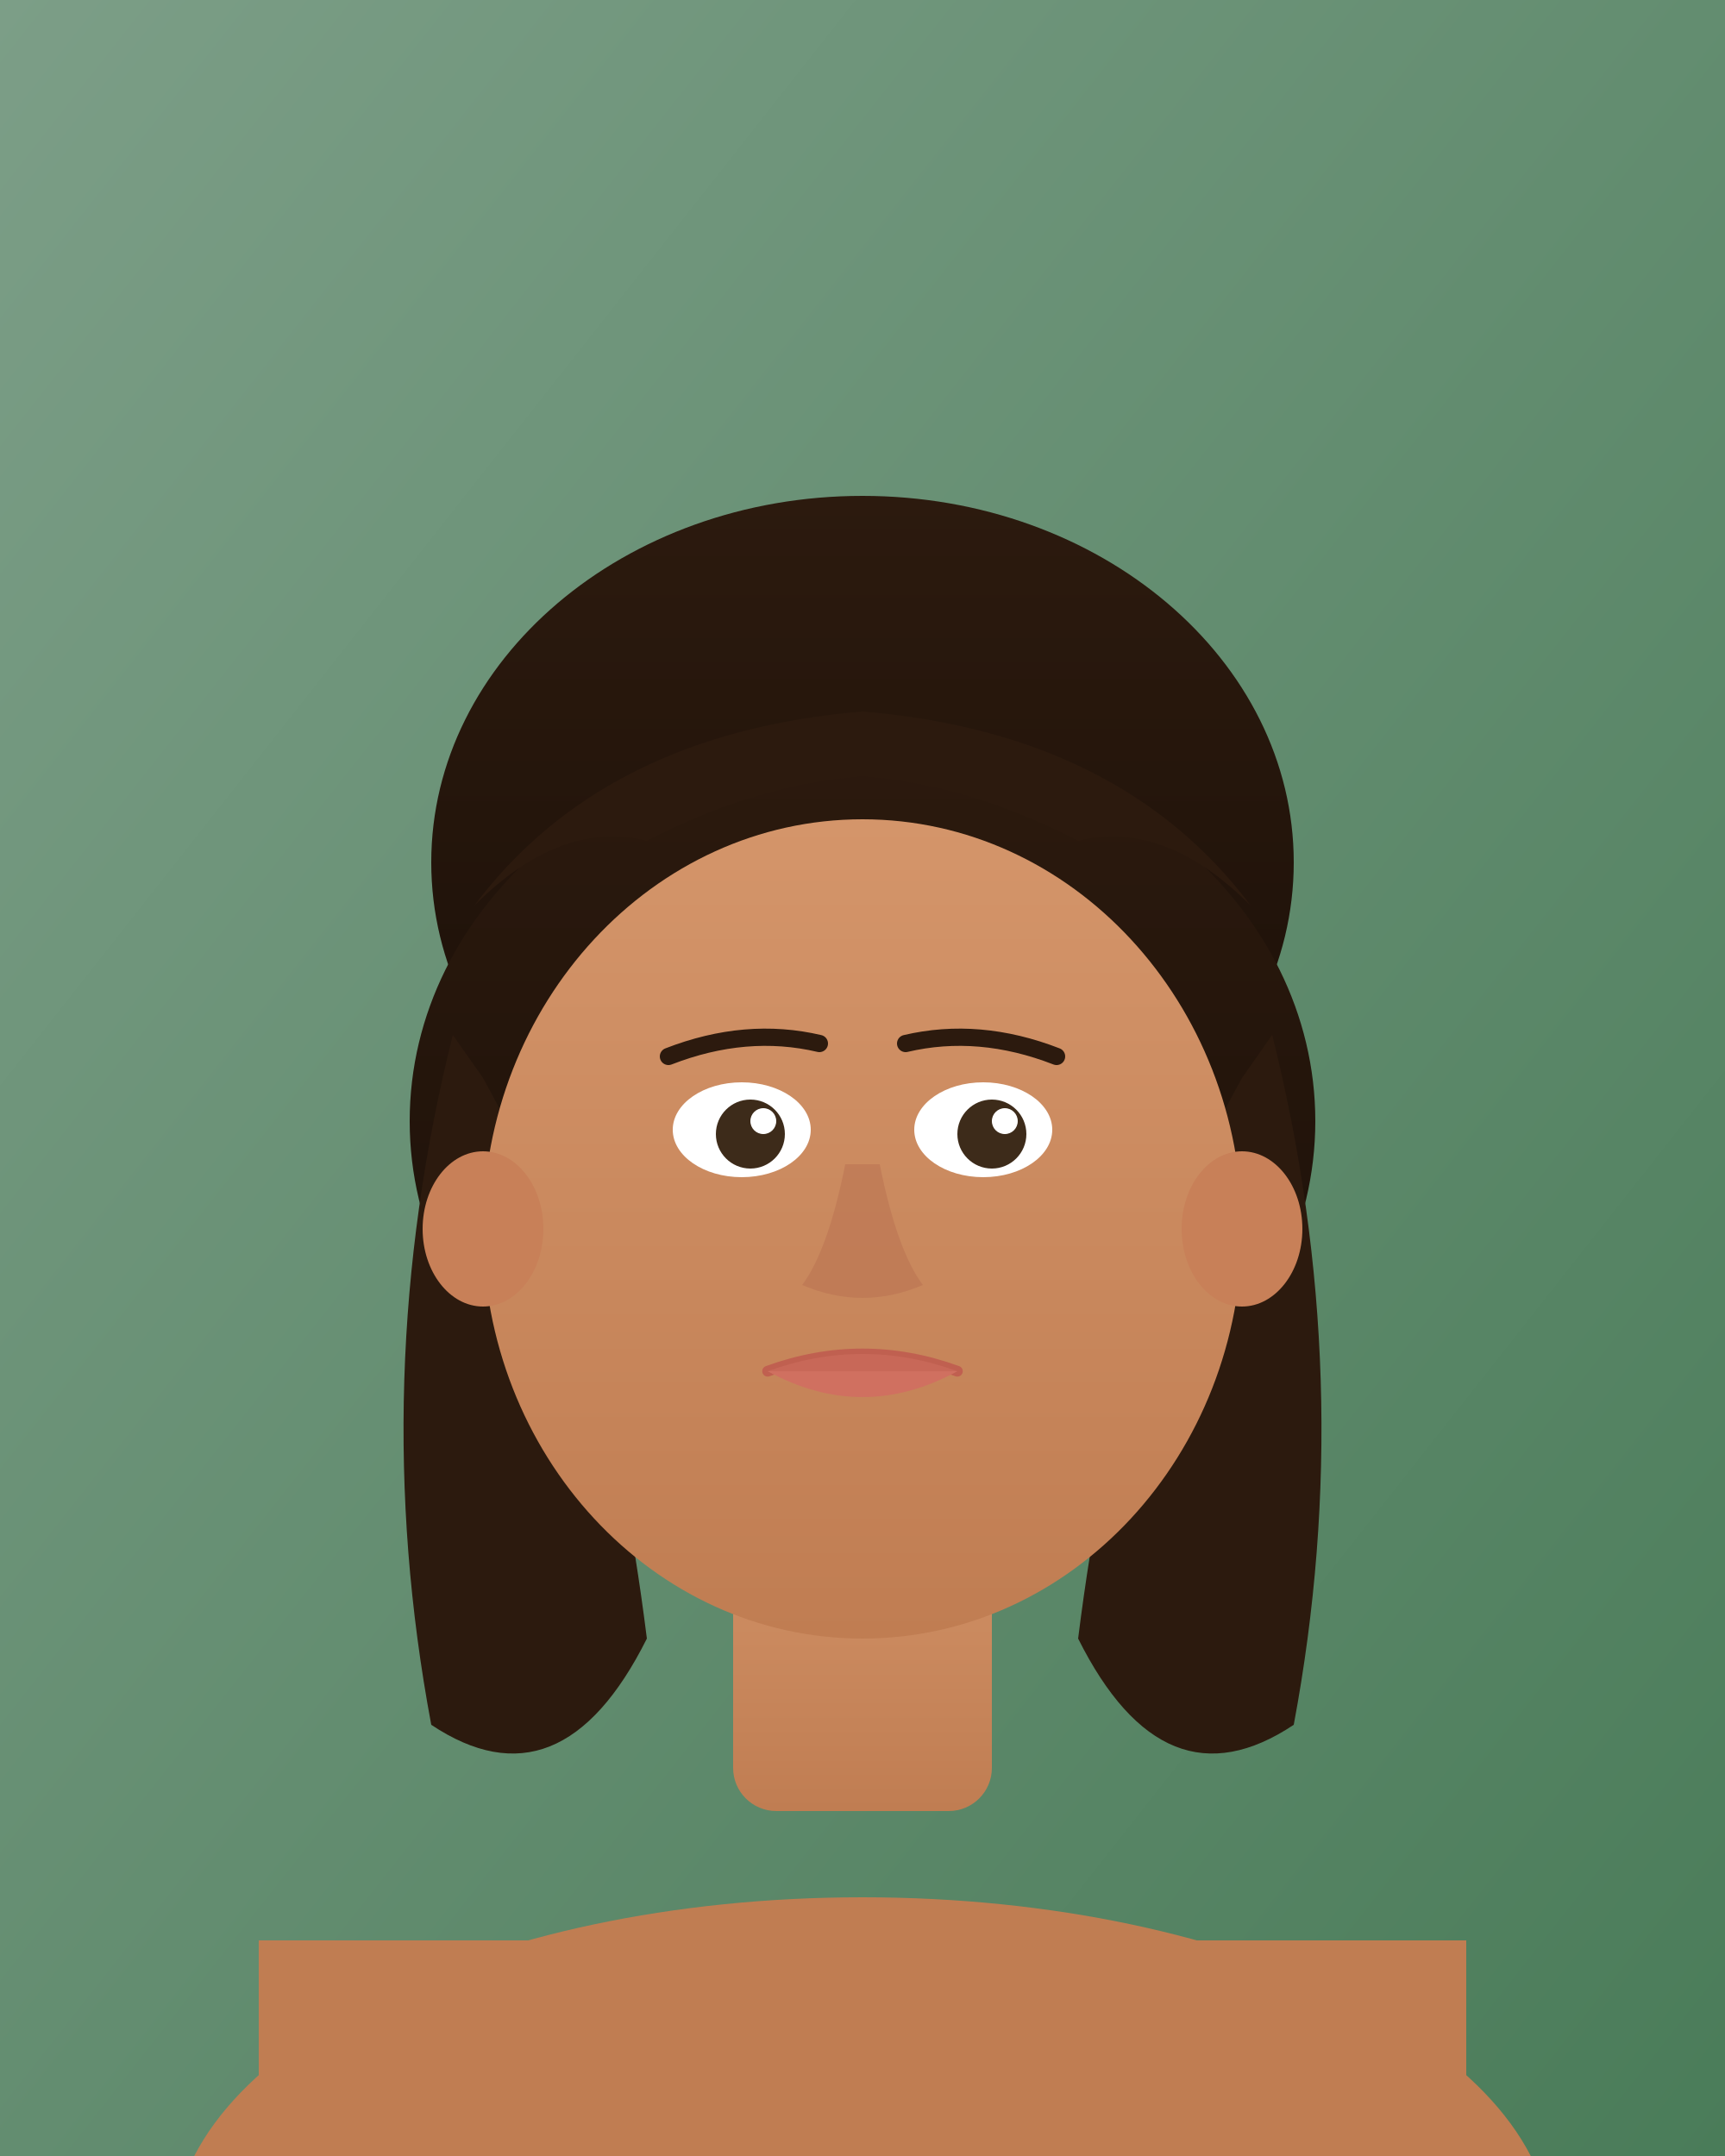
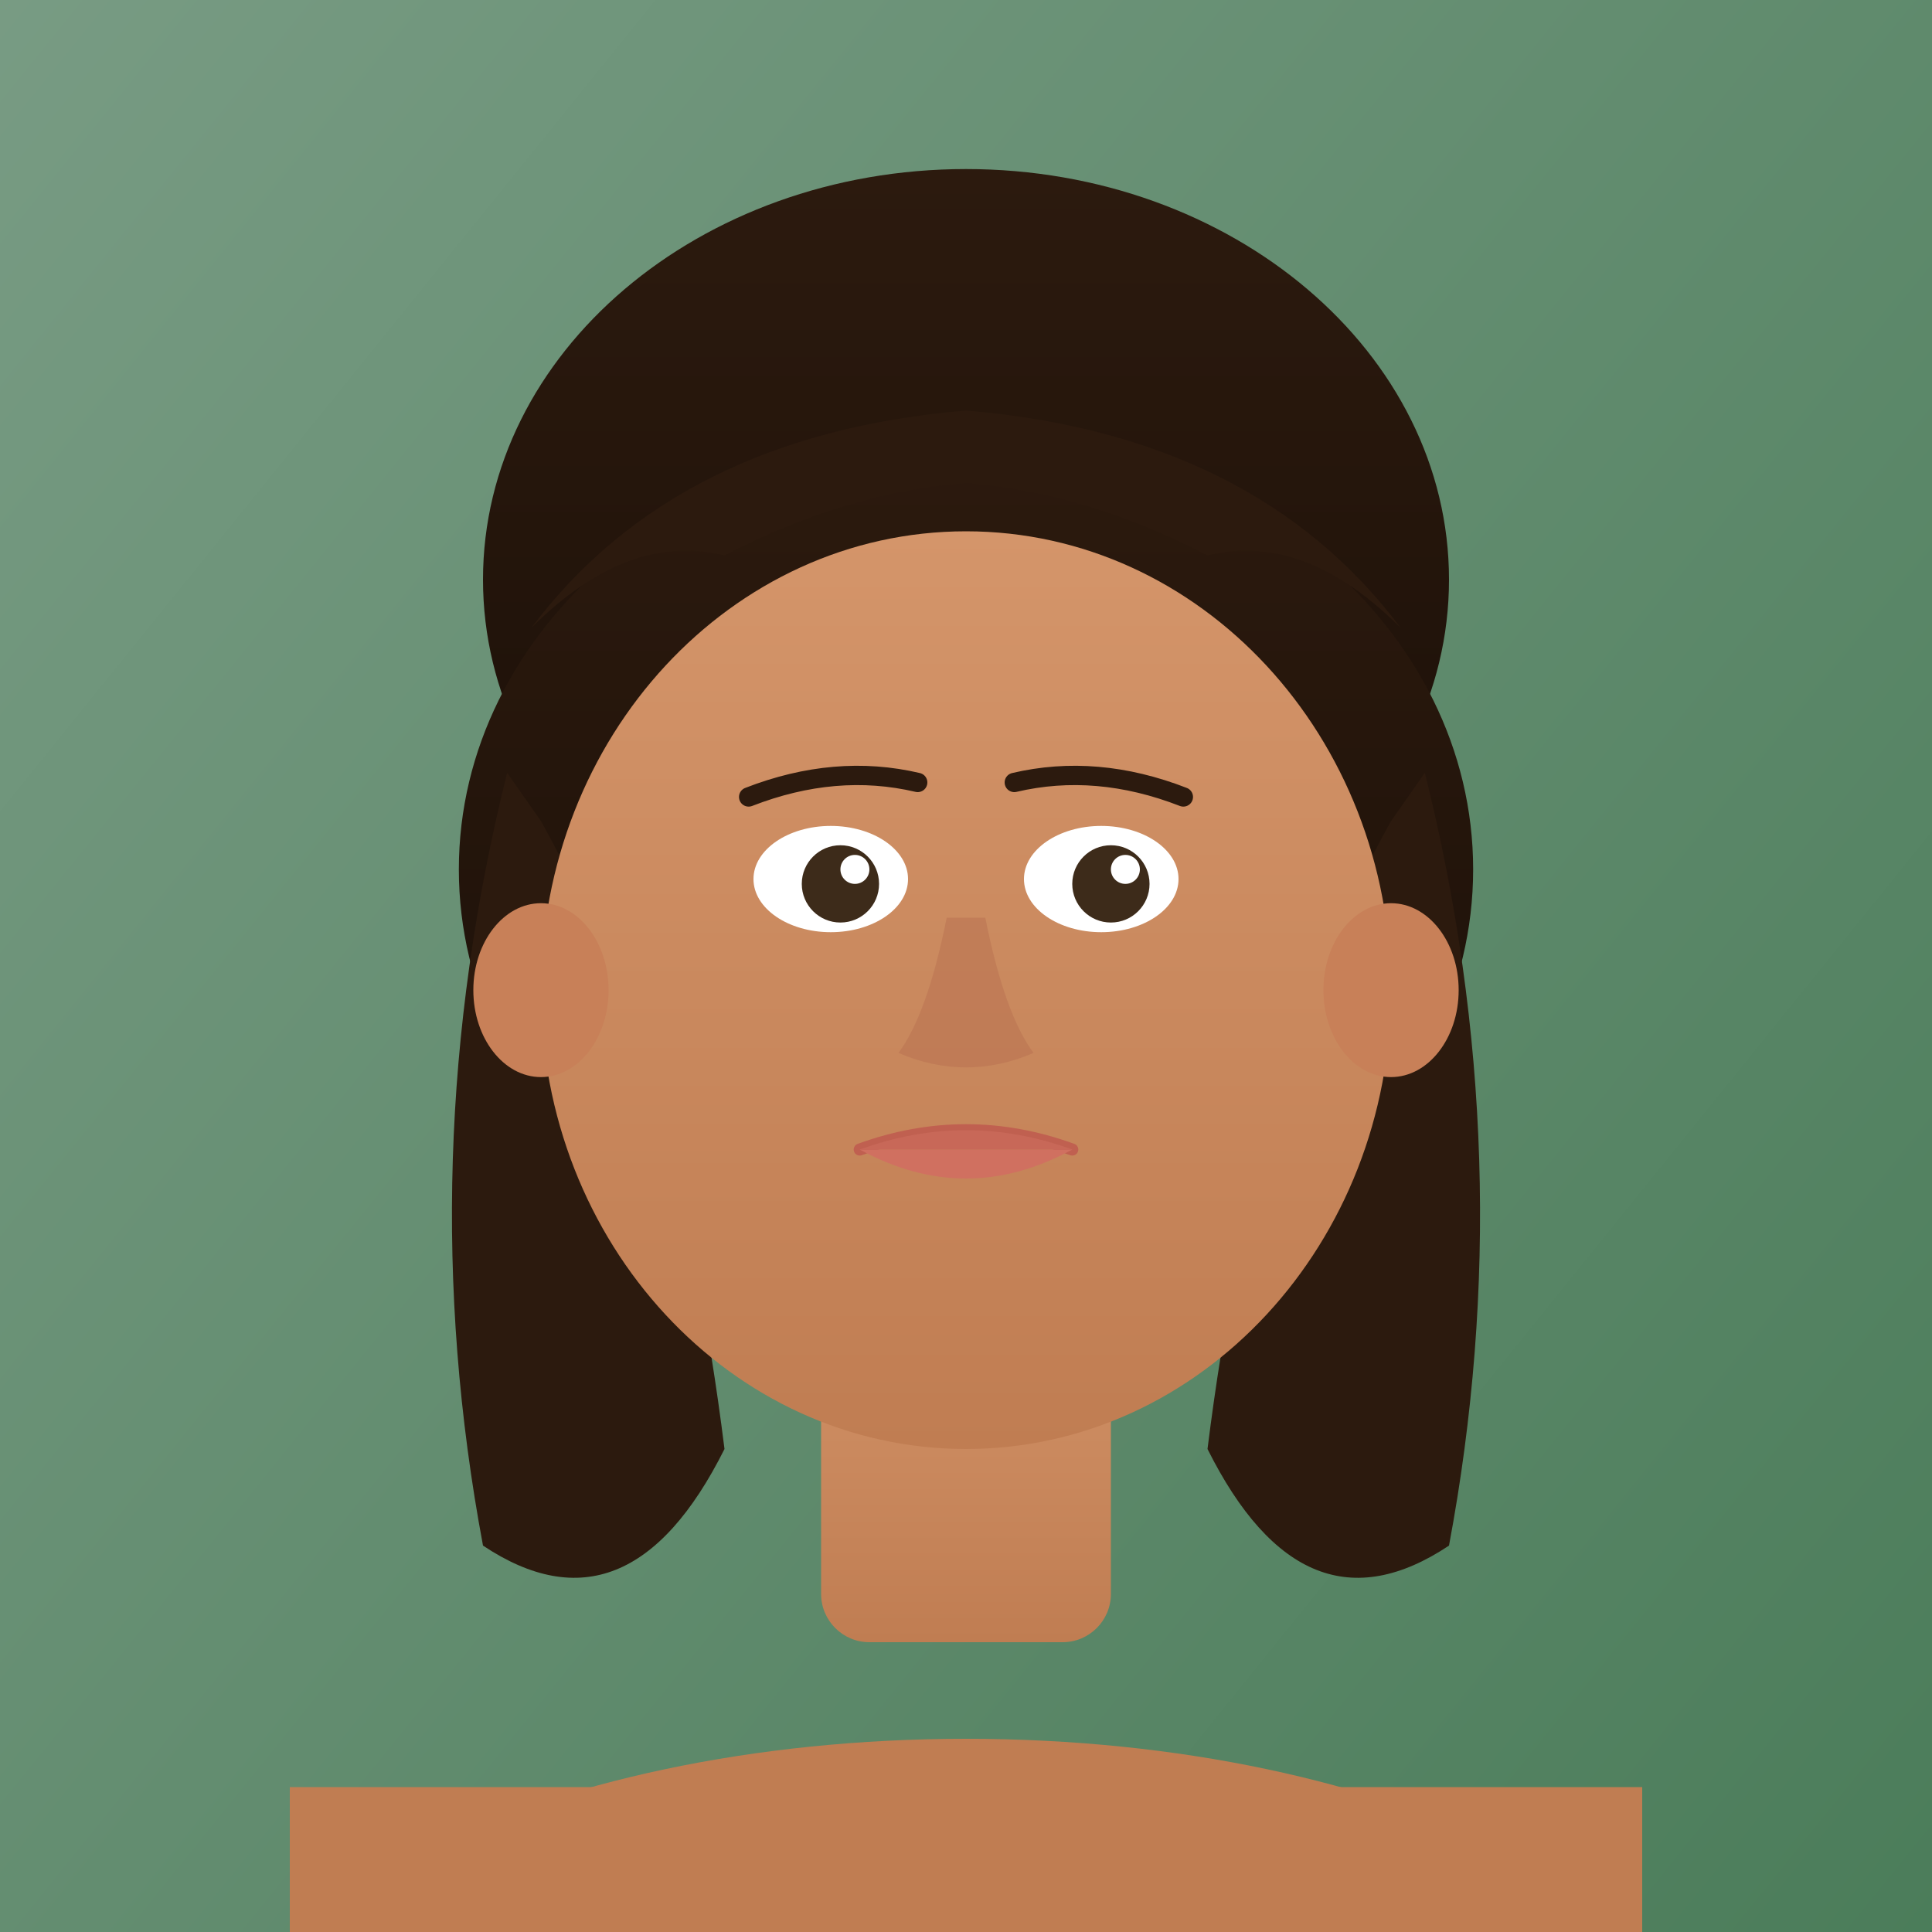
- <svg xmlns="http://www.w3.org/2000/svg" viewBox="0 0 400 500" width="400" height="500">
+ <svg xmlns="http://www.w3.org/2000/svg" viewBox="0 80 400 400" width="400" height="400">
  <defs>
    <linearGradient id="bg" x1="0%" y1="0%" x2="100%" y2="100%">
      <stop offset="0%" style="stop-color:#7c9e87" />
      <stop offset="100%" style="stop-color:#4a7c59" />
    </linearGradient>
    <linearGradient id="skin" x1="0%" y1="0%" x2="0%" y2="100%">
      <stop offset="0%" style="stop-color:#d4956a" />
      <stop offset="100%" style="stop-color:#c07d52" />
    </linearGradient>
    <linearGradient id="hair" x1="0%" y1="0%" x2="0%" y2="100%">
      <stop offset="0%" style="stop-color:#2c1a0e" />
      <stop offset="100%" style="stop-color:#1a0f08" />
    </linearGradient>
    <clipPath id="circle">
      <rect width="400" height="500" />
    </clipPath>
  </defs>
  <rect width="400" height="500" fill="url(#bg)" />
  <ellipse cx="200" cy="520" rx="160" ry="80" fill="#c07d52" />
  <rect x="60" y="450" width="280" height="80" fill="#c07d52" />
  <rect x="170" y="340" width="60" height="80" rx="10" fill="url(#skin)" />
  <ellipse cx="200" cy="270" rx="95" ry="105" fill="url(#skin)" />
  <ellipse cx="200" cy="200" rx="100" ry="85" fill="url(#hair)" />
  <ellipse cx="200" cy="260" rx="105" ry="90" fill="url(#hair)" />
  <path d="M105 240 Q85 320 100 400 Q130 420 150 380 Q140 300 112 250 Z" fill="#2c1a0e" />
  <path d="M295 240 Q315 320 300 400 Q270 420 250 380 Q260 300 288 250 Z" fill="#2c1a0e" />
  <ellipse cx="200" cy="285" rx="88" ry="95" fill="url(#skin)" />
  <ellipse cx="112" cy="285" rx="14" ry="18" fill="#c88058" />
  <ellipse cx="288" cy="285" rx="14" ry="18" fill="#c88058" />
  <path d="M155 245 Q173 238 190 242" stroke="#2c1a0e" stroke-width="4" fill="none" stroke-linecap="round" />
  <path d="M210 242 Q227 238 245 245" stroke="#2c1a0e" stroke-width="4" fill="none" stroke-linecap="round" />
  <ellipse cx="172" cy="262" rx="16" ry="11" fill="white" />
  <ellipse cx="228" cy="262" rx="16" ry="11" fill="white" />
  <circle cx="174" cy="263" r="8" fill="#3d2b1a" />
  <circle cx="230" cy="263" r="8" fill="#3d2b1a" />
  <circle cx="177" cy="260" r="3" fill="white" />
  <circle cx="233" cy="260" r="3" fill="white" />
  <path d="M196 270 Q192 290 186 298 Q200 304 214 298 Q208 290 204 270" fill="#b87050" opacity="0.5" />
  <path d="M178 318 Q200 310 222 318" stroke="#c06050" stroke-width="2.5" fill="none" stroke-linecap="round" />
  <path d="M178 318 Q200 330 222 318" fill="#d07060" />
  <path d="M178 318 Q200 310 222 318" fill="#c86858" />
  <path d="M110 210 Q140 170 200 165 Q260 170 290 210 Q270 190 250 195 Q225 182 200 180 Q175 182 150 195 Q130 190 110 210 Z" fill="#2c1a0e" />
</svg>
